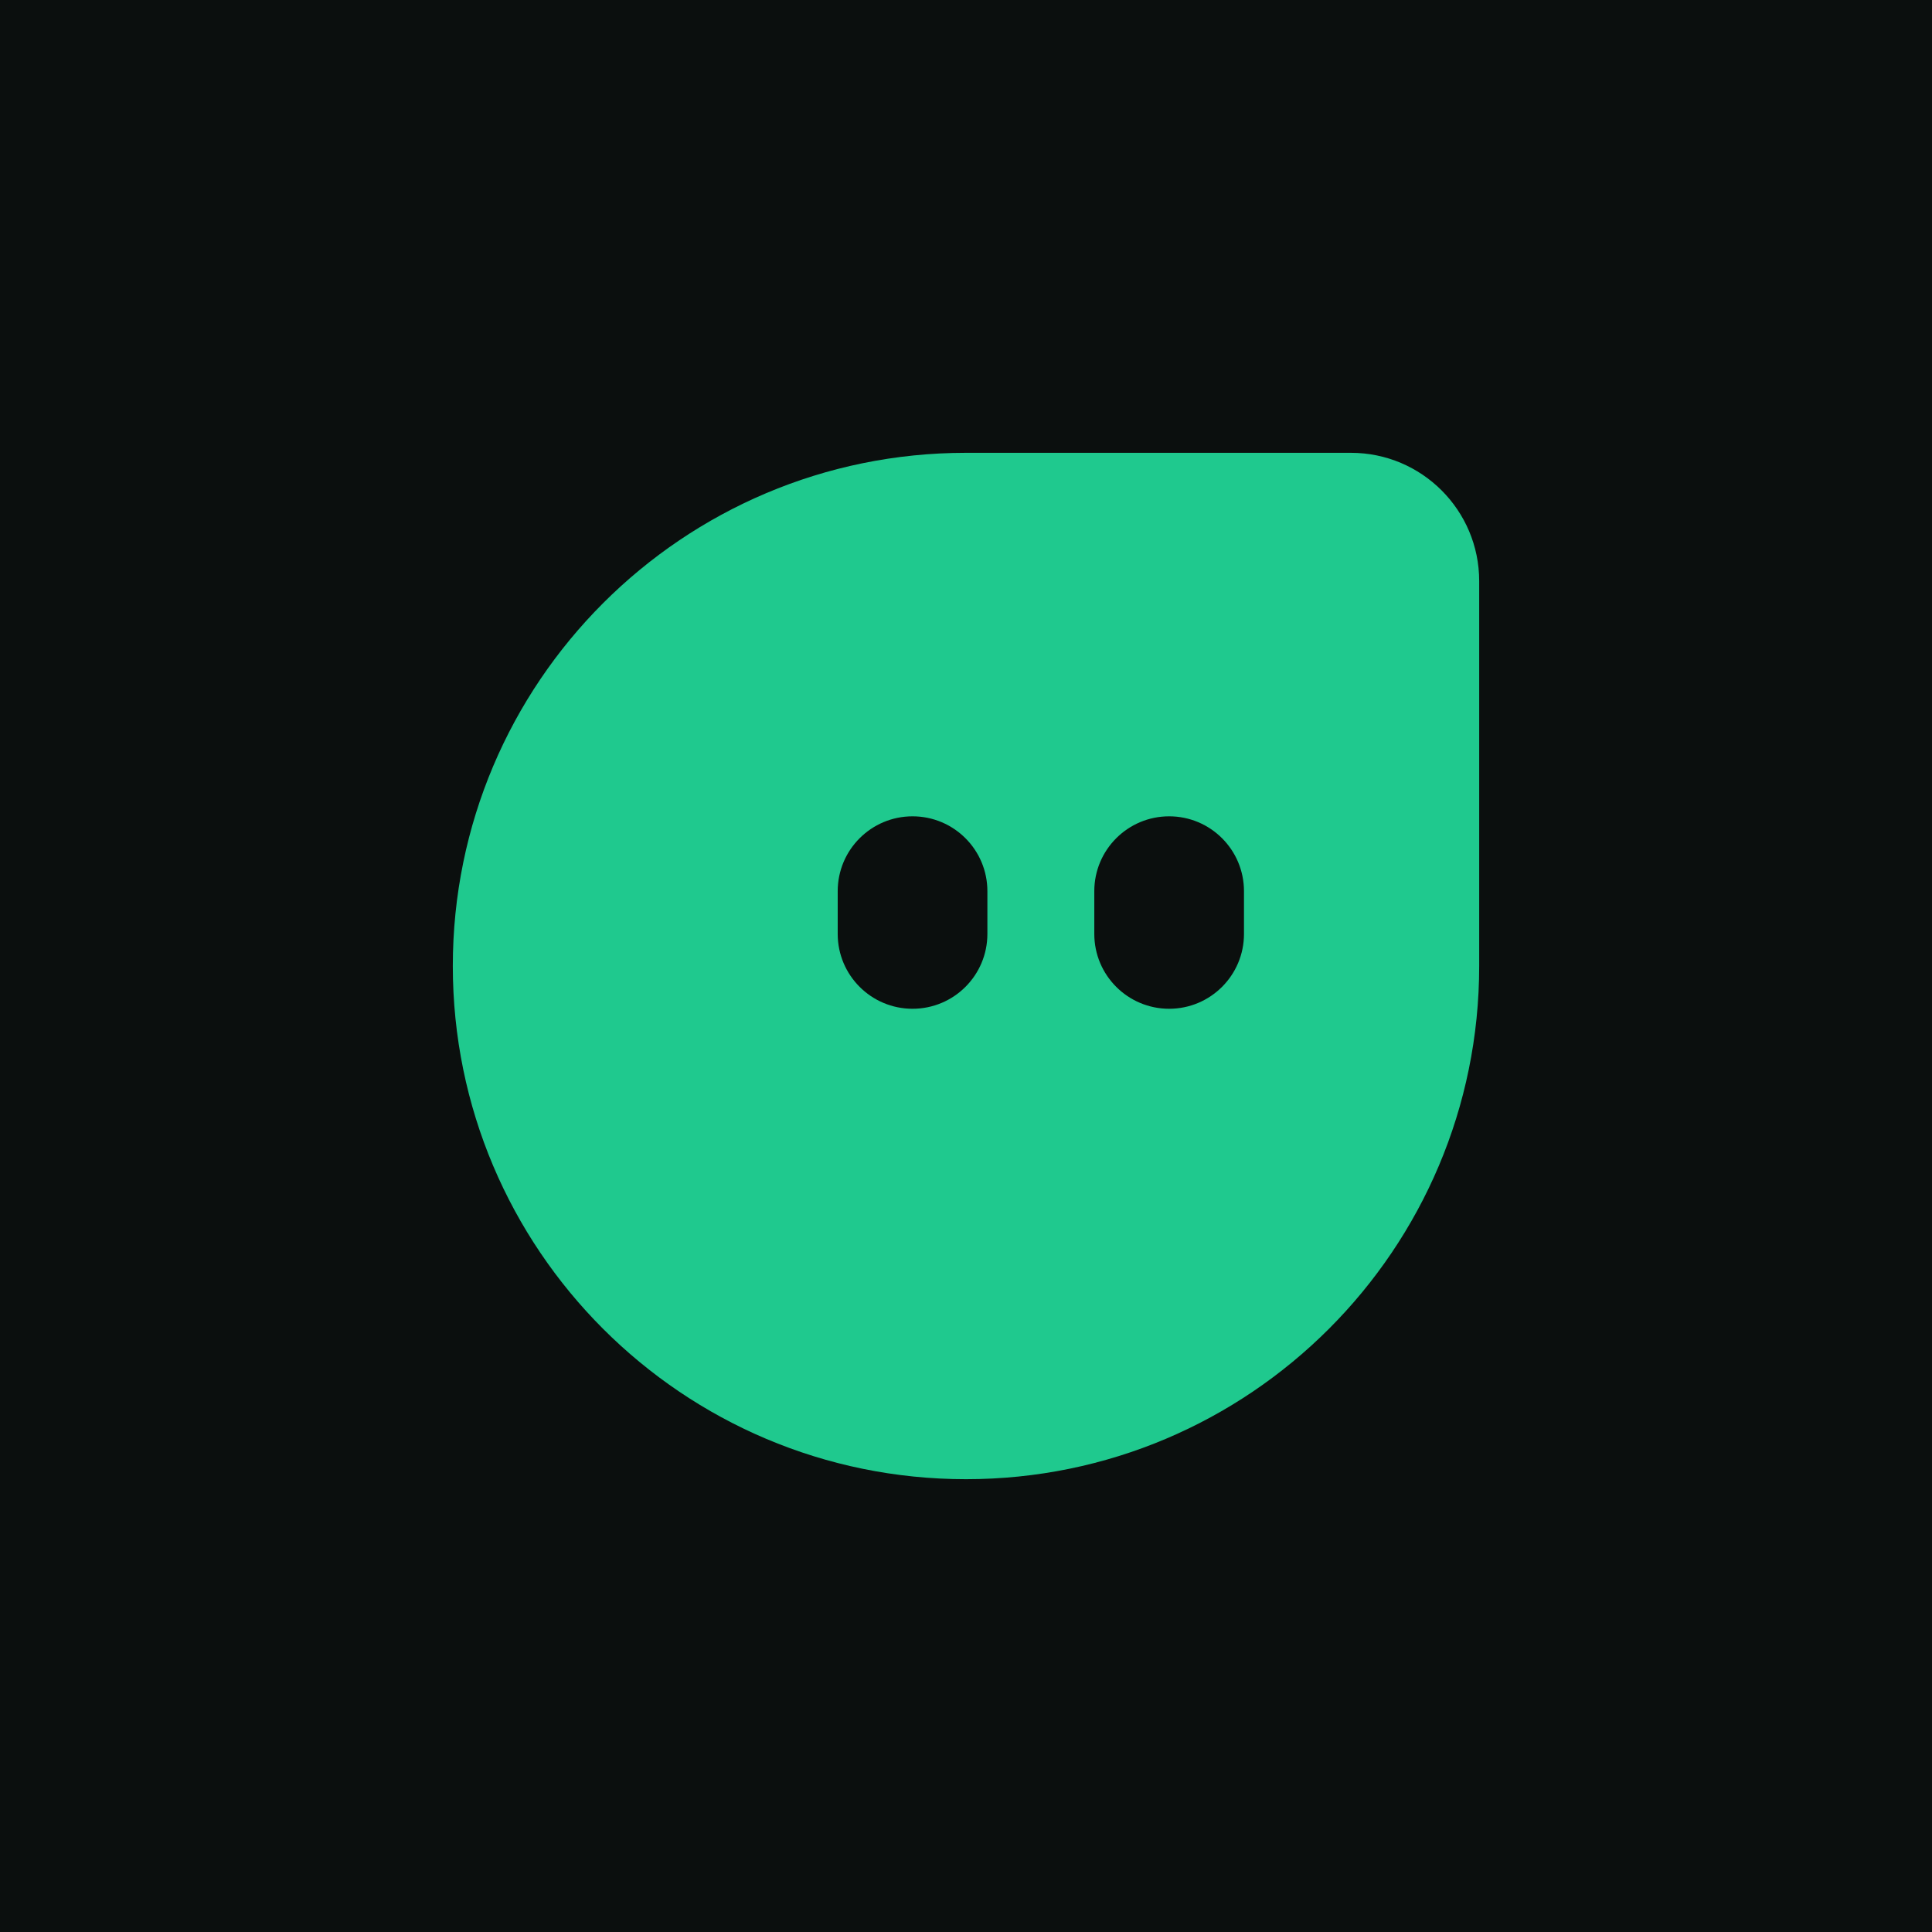
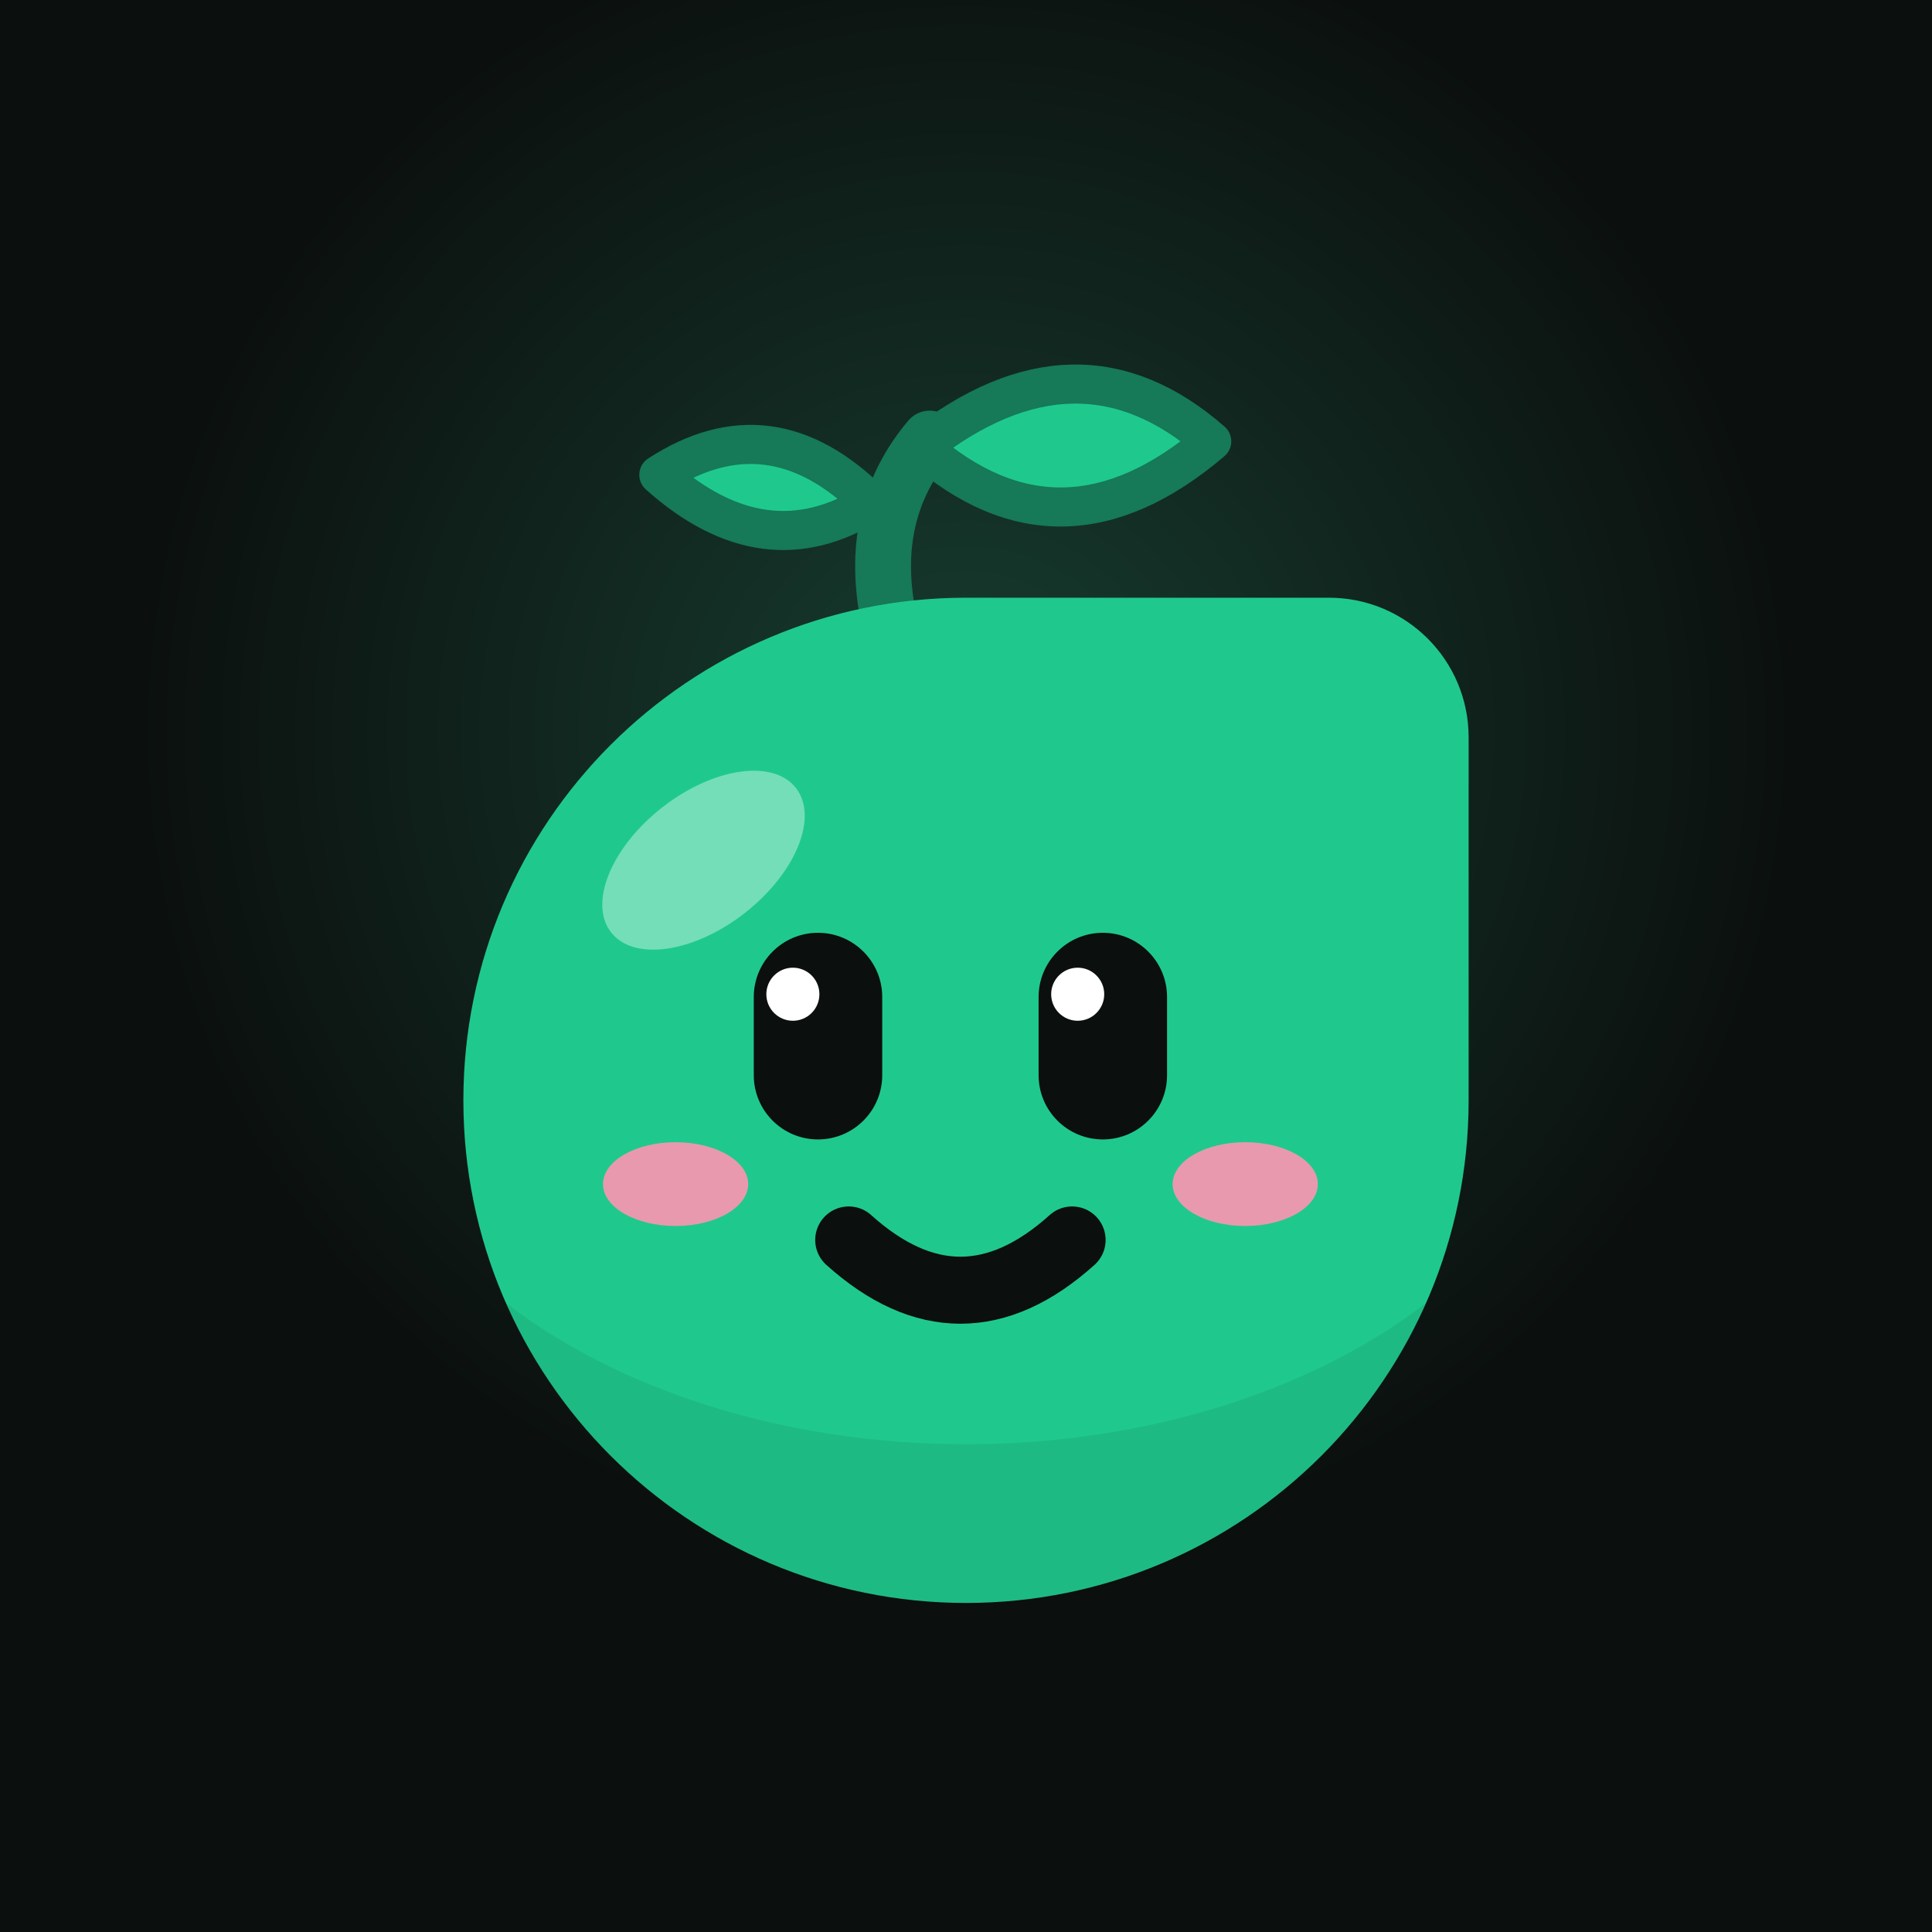
<svg xmlns="http://www.w3.org/2000/svg" viewBox="0 0 512 512" role="img" aria-label="Menta">
-   <path fill="#0B0F0E" d="M0 0h512v512H0z" />
-   <g transform="matrix(5.6667 0 0 5.6667 120 120)">
-     <path fill="#1FC98E" d="M24 0h18a6 6 0 0 1 6 6v18A24 24 0 1 1 24 0z" />
-     <path fill="#0B0F0E" d="M18 20.5a3.5 3.5 0 0 1 7 0v2a3.5 3.5 0 0 1-7 0zM30 20.5a3.5 3.5 0 0 1 7 0v2a3.5 3.5 0 0 1-7 0z" />
+   <defs>
+     <radialGradient id="g" cx="50%" cy="38%" r="62%">
+       <stop offset="0" stop-color="#173D30" />
+       <stop offset=".7" stop-color="#0B0F0E" />
+     </radialGradient>
+   </defs>
+   <rect width="512" height="512" rx="0" fill="url(#g)" />
+   <g transform="translate(78.4 84.4) scale(7.4)">
+     <path fill="none" stroke="#167957" stroke-width="2" stroke-linecap="round" d="M21.2 10.6q-.7-3.7 1.5-6.3" />
+     <path fill="#1FC98E" stroke="#167957" stroke-width="1.4" stroke-linejoin="round" d="M22.4 4.6q5.6-4.4 10.4-.2q-5.4 4.6-10.4.2z" />
+     <path fill="#1FC98E" stroke="#167957" stroke-width="1.4" stroke-linejoin="round" d="M20.6 6.6q-3.6-3.6-7.6-1q3.8 3.4 7.6 1z" />
+     <path fill="#1FC98E" d="M24 10h13a5 5 0 0 1 5 5v13A18 18 0 1 1 24 10z" />
+     <path fill="#0B0F0E" opacity=".08" d="M7.2 35a18 18 0 0 0 33.6 0a22 15 0 0 1-33.6 0z" />
+     <ellipse cx="14.6" cy="19.4" rx="4.2" ry="2.4" transform="rotate(-38 14.6 19.4)" fill="#fff" opacity=".38" />
+     <g fill="#FF94B0" opacity=".9">
+       <ellipse cx="13.6" cy="31" rx="2.6" ry="1.5" />
+       <ellipse cx="34" cy="31" rx="2.6" ry="1.5" />
+     </g>
+     <path fill="#0B0F0E" d="M16.4 24.3a2.3 2.3 0 0 1 4.6 0v2.8a2.3 2.3 0 0 1-4.6 0zM26.6 24.3a2.3 2.3 0 0 1 4.6 0v2.8a2.3 2.3 0 0 1-4.6 0z" />
+     <g fill="#fff">
+       <circle cx="17.8" cy="24.2" r=".95" />
+       <circle cx="28" cy="24.2" r=".95" />
+     </g>
+     <path fill="none" stroke="#0B0F0E" stroke-width="2.4" stroke-linecap="round" d="M19.8 33q4 3.6 8 0" />
  </g>
</svg>
